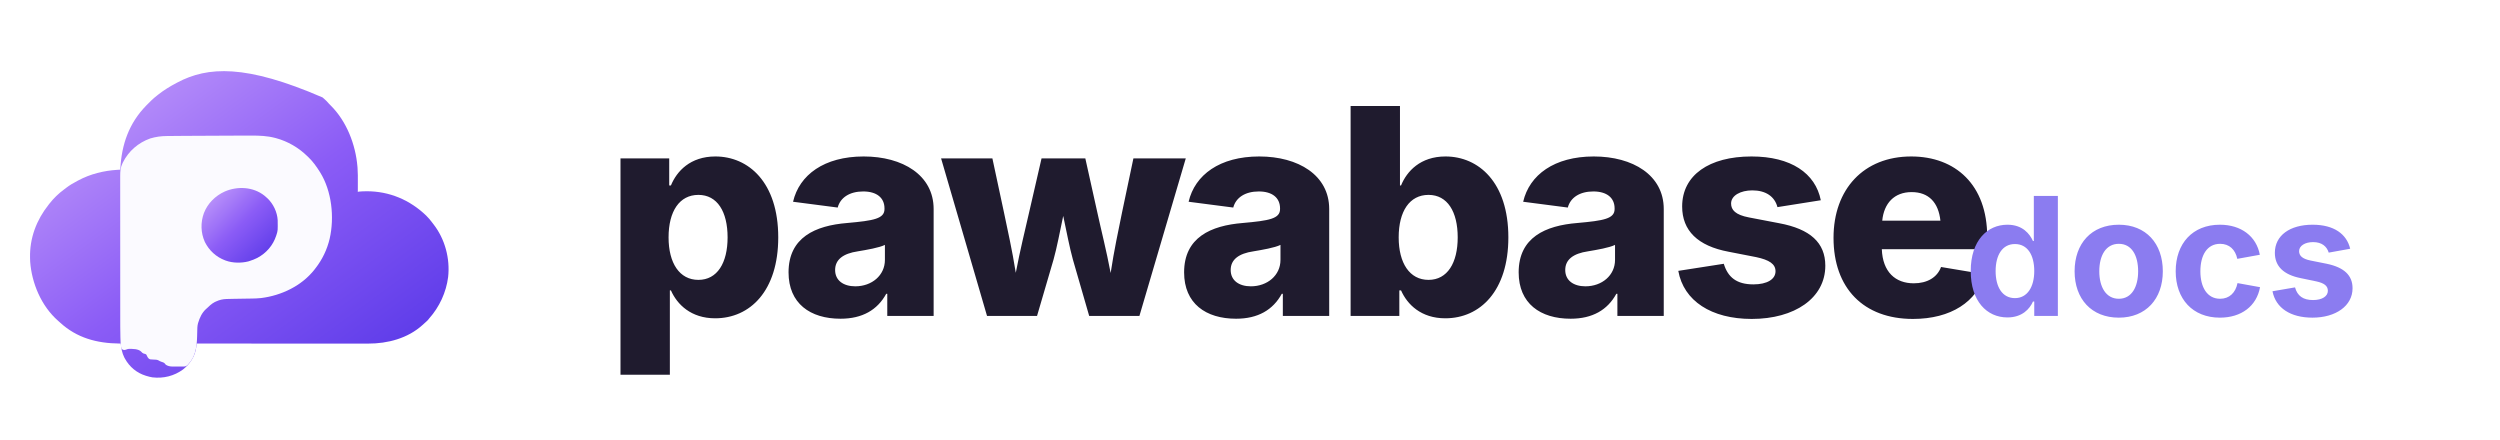
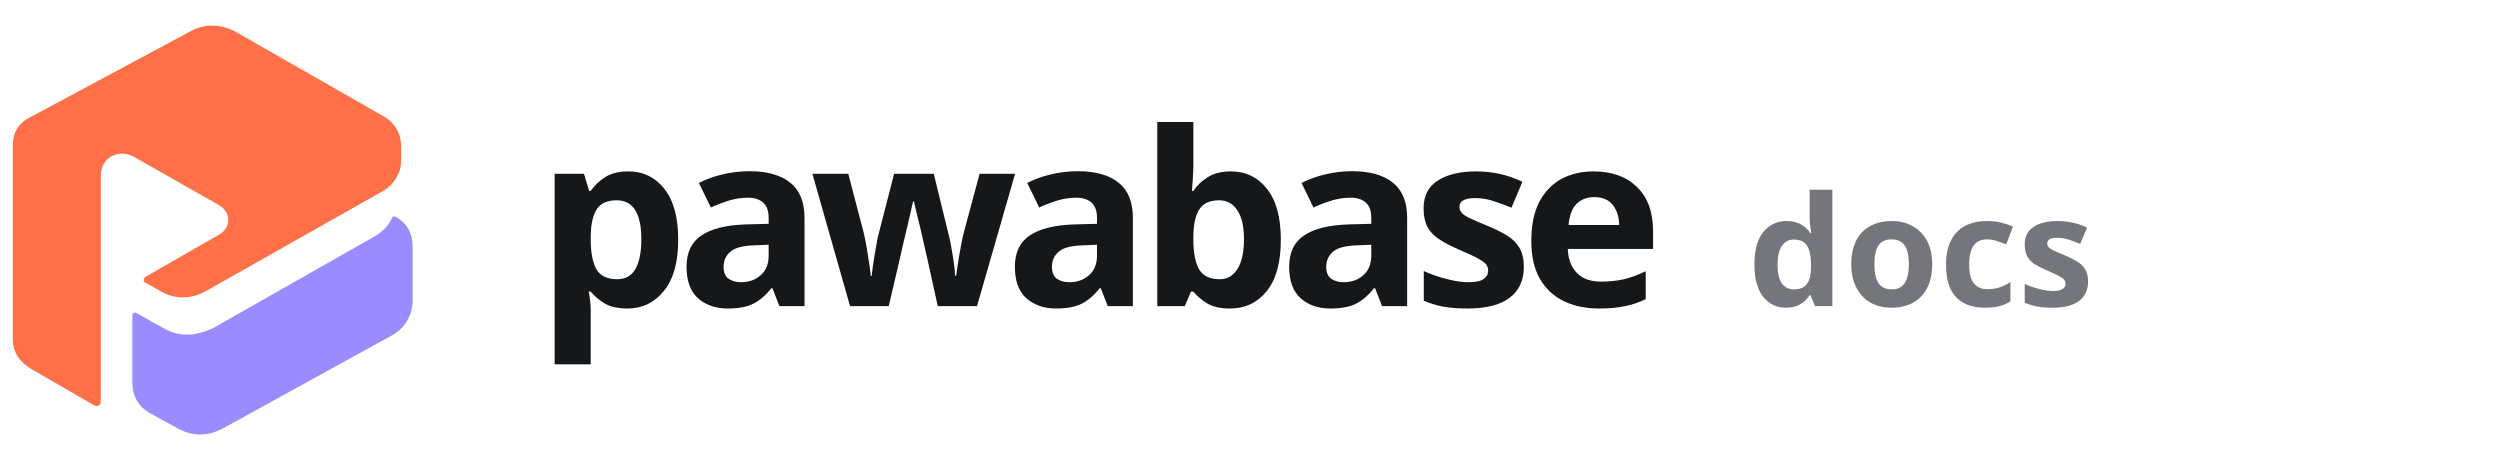
- <svg xmlns="http://www.w3.org/2000/svg" viewBox="0 0 182 32" height="32">
-   <defs>
-     <linearGradient id="pawaGrad" x1="0%" y1="0%" x2="100%" y2="100%">
-       <stop offset="0%" stop-color="#c9a4fb" />
-       <stop offset="50%" stop-color="#8b5cf6" />
-       <stop offset="100%" stop-color="#5334e6" />
-     </linearGradient>
-   </defs>
-   <g transform="scale(0.0280702) translate(-66,-4)">
-     <path d="M0 0 C1.37 1.20 2.75 2.39 4.14 3.58 C8.38 7.25 12.15 11.05 15.77 15.34 C17.56 17.38 19.44 19.25 21.39 21.14 C62.44 61.88 85.79 122.38 90.51 179.33 C90.56 179.85 90.56 179.85 90.78 182.49 C91.74 195.43 91.62 208.36 91.57 221.33 C91.57 223.66 91.56 226.00 91.56 228.34 C91.55 234.00 91.53 239.66 91.51 245.33 C92.17 245.00 92.83 244.67 93.51 244.33 C96.00 244.09 98.46 243.90 100.95 243.77 C101.70 243.72 102.46 243.68 103.24 243.64 C162.58 240.70 217.22 260.40 261.64 299.83 C263.27 301.32 264.89 302.82 266.51 304.33 C267.25 305.01 267.99 305.70 268.75 306.40 C274.87 312.29 280.06 318.78 285.16 325.54 C286.02 326.68 286.89 327.81 287.77 328.94 C317.60 367.28 331.04 417.77 325.74 465.86 C320.58 505.85 303.20 543.30 276.51 573.33 C276.17 573.76 276.17 573.76 274.43 575.97 C272.71 578.09 271.03 579.77 268.95 581.52 C265.67 584.30 262.52 587.19 259.39 590.14 C221.14 624.86 169.04 638.53 118.45 638.45 C116.53 638.45 114.60 638.45 112.68 638.45 C107.42 638.45 102.15 638.45 96.89 638.44 C91.21 638.44 85.52 638.44 79.84 638.44 C69.99 638.44 60.15 638.44 50.31 638.43 C36.08 638.43 21.85 638.42 7.63 638.42 C-15.46 638.42 -38.55 638.41 -61.64 638.40 C-84.06 638.39 -106.48 638.39 -128.91 638.38 C-129.60 638.38 -130.29 638.38 -131.00 638.38 C-137.95 638.38 -144.89 638.38 -151.84 638.38 C-210.06 638.37 -268.27 638.35 -326.49 638.33 C-326.61 639.40 -326.73 640.46 -326.85 641.56 C-327.02 642.99 -327.19 644.42 -327.36 645.86 C-327.43 646.56 -327.51 647.25 -327.59 647.98 C-330.34 670.99 -343.67 691.04 -361.49 705.33 C-384.77 722.47 -412.40 729.33 -441.10 726.03 C-446.34 725.19 -451.41 723.88 -456.49 722.33 C-457.17 722.12 -457.85 721.92 -458.55 721.71 C-482.02 714.44 -500.68 698.82 -512.49 677.33 C-513.06 676.29 -513.63 675.26 -514.22 674.20 C-519.91 662.96 -521.99 650.72 -523.49 638.33 C-524.54 638.32 -525.59 638.31 -526.67 638.30 C-585.13 637.69 -637.32 623.91 -681.09 583.54 C-682.71 582.04 -684.35 580.57 -686.01 579.12 C-729.03 541.40 -754.10 482.35 -758.24 426.02 C-758.35 423.45 -758.43 420.89 -758.49 418.33 C-758.51 417.57 -758.53 416.81 -758.55 416.02 C-759.78 365.13 -742.00 317.93 -710.49 278.33 C-709.84 277.47 -709.19 276.62 -708.52 275.74 C-697.65 261.76 -684.49 249.01 -670.19 238.58 C-668.41 237.27 -666.67 235.93 -664.93 234.57 C-655.64 227.45 -645.84 221.75 -635.49 216.33 C-634.82 215.97 -634.16 215.61 -633.47 215.25 C-602.33 198.58 -567.18 189.86 -532.02 187.78 C-531.29 187.74 -530.56 187.69 -529.81 187.65 C-528.04 187.54 -526.26 187.43 -524.49 187.33 C-524.44 186.43 -524.40 185.53 -524.35 184.60 C-521.15 122.17 -501.94 66.88 -457.49 21.33 C-456.83 20.65 -456.17 19.97 -455.49 19.26 C-447.20 10.75 -438.93 2.56 -429.49 -4.67 C-428.55 -5.43 -427.60 -6.19 -426.63 -6.97 C-411.68 -18.85 -395.36 -28.77 -378.49 -37.67 C-377.82 -38.03 -377.16 -38.38 -376.48 -38.74 C-297.79 -80.44 -199.15 -86.26 0 0 Z " fill="url(#pawaGrad)" transform="translate(902.4883,256.6719)" />
-     <path d="M0 0 C0.77 -0.00 1.54 -0.00 2.33 -0.00 C3.09 -0.01 3.86 -0.01 4.65 -0.01 C10.00 -0.02 15.36 -0.04 20.72 -0.06 C27.30 -0.08 33.89 -0.10 40.48 -0.10 C43.85 -0.10 47.23 -0.10 50.60 -0.12 C71.02 -0.22 91.52 0.59 111.38 5.79 C112.35 6.04 113.32 6.29 114.32 6.55 C144.82 14.83 172.84 31.17 195.38 53.23 C196.30 54.10 197.22 54.97 198.17 55.86 C209.66 66.95 218.92 79.73 227.38 93.23 C227.57 93.53 227.57 93.53 228.53 95.04 C258.88 143.80 266.05 211.79 253.38 267.23 C246.76 295.34 234.22 321.53 216.38 344.23 C215.68 345.15 214.97 346.08 214.25 347.03 C181.02 389.53 128.27 414.73 75.38 421.23 C67.39 422.11 59.45 422.41 51.42 422.51 C50.19 422.53 48.97 422.55 47.70 422.56 C43.80 422.62 39.90 422.68 36.00 422.73 C25.79 422.87 15.59 423.02 5.38 423.23 C4.72 423.24 4.06 423.25 3.38 423.27 C-1.21 423.35 -5.81 423.47 -10.41 423.59 C-11.59 423.62 -12.77 423.64 -13.98 423.67 C-23.97 423.97 -32.60 425.97 -41.62 430.23 C-42.72 430.74 -43.82 431.26 -44.95 431.79 C-52.95 436.06 -59.19 441.95 -65.62 448.23 C-66.28 448.81 -66.94 449.39 -67.61 450.00 C-77.79 459.25 -83.77 472.25 -87.62 485.23 C-87.72 485.55 -87.72 485.55 -88.21 487.16 C-89.97 493.90 -89.97 500.72 -90.08 507.64 C-90.15 511.31 -90.25 514.99 -90.35 518.66 C-90.37 519.39 -90.39 520.13 -90.41 520.88 C-91.20 547.49 -94.19 573.30 -113.62 593.23 C-114.46 594.09 -115.30 594.95 -116.16 595.83 C-120.22 599.16 -124.24 598.93 -129.30 598.86 C-129.76 598.86 -129.76 598.86 -132.10 598.86 C-134.05 598.86 -136.00 598.85 -137.95 598.82 C-140.91 598.79 -143.88 598.80 -146.84 598.82 C-148.74 598.82 -150.64 598.81 -152.55 598.79 C-153.42 598.80 -154.30 598.80 -155.20 598.81 C-161.31 598.69 -166.37 597.44 -171.62 594.23 C-172.24 593.40 -172.86 592.58 -173.50 591.73 C-176.43 588.28 -179.61 587.57 -183.85 586.20 C-186.28 585.35 -188.09 584.40 -190.25 583.04 C-194.42 580.78 -198.55 580.92 -203.18 580.79 C-212.40 580.49 -212.40 580.49 -215.93 578.16 C-218.29 575.59 -219.19 574.18 -220.50 571.10 C-222.08 567.48 -222.08 567.48 -224.55 566.33 C-226.11 565.91 -227.67 565.52 -229.24 565.13 C-232.16 564.02 -233.36 562.54 -235.43 560.23 C-243.25 552.70 -257.33 552.97 -267.67 553.09 C-270.11 553.26 -272.08 553.88 -274.31 554.85 C-277.58 556.07 -278.47 556.26 -282.06 555.54 C-284.62 554.23 -284.62 554.23 -286.62 552.23 C-288.86 543.72 -289.03 534.84 -289.24 526.09 C-289.28 524.70 -289.31 523.31 -289.35 521.91 C-289.80 504.39 -289.77 486.85 -289.77 469.32 C-289.77 464.23 -289.77 459.15 -289.78 454.06 C-289.79 444.15 -289.79 434.24 -289.79 424.33 C-289.79 416.28 -289.79 408.22 -289.79 400.17 C-289.80 377.28 -289.81 354.39 -289.81 331.49 C-289.81 330.27 -289.81 329.04 -289.81 327.77 C-289.81 326.54 -289.81 325.31 -289.81 324.05 C-289.81 304.06 -289.82 284.06 -289.83 264.07 C-289.84 243.49 -289.85 222.91 -289.85 202.32 C-289.85 190.79 -289.85 179.25 -289.86 167.72 C-289.87 157.92 -289.87 148.12 -289.87 138.32 C-289.86 133.32 -289.86 128.33 -289.87 123.33 C-289.88 118.76 -289.88 114.18 -289.87 109.61 C-289.87 107.96 -289.87 106.30 -289.88 104.65 C-289.91 92.90 -289.25 82.55 -284.00 71.85 C-283.64 71.12 -283.29 70.39 -282.93 69.64 C-268.37 40.19 -242.80 18.16 -211.93 7.29 C-198.01 3.03 -183.67 1.12 -169.14 1.02 C-168.23 1.01 -167.33 1.00 -166.40 0.99 C-163.39 0.96 -160.38 0.94 -157.38 0.91 C-155.19 0.89 -153.01 0.87 -150.82 0.85 C-143.61 0.78 -136.40 0.72 -129.18 0.66 C-126.68 0.64 -124.17 0.62 -121.66 0.60 C-81.11 0.28 -40.55 0.07 0 0 Z " fill="#fbfaff" transform="translate(667.6216,355.7729)" />
-     <path d="M0 0 C1.81 1.55 3.60 3.11 5.38 4.69 C5.76 5.03 5.76 5.03 7.71 6.74 C23.00 21.01 33.39 42.72 34.54 63.62 C34.91 90.83 34.91 90.83 31.38 101.69 C31.28 102.00 31.28 102.00 30.77 103.59 C22.60 128.97 5.04 149.25 -18.48 161.65 C-24.99 164.93 -31.66 167.53 -38.62 169.69 C-39.72 170.03 -40.82 170.37 -41.95 170.72 C-59.98 175.24 -82.05 175.02 -99.62 168.69 C-100.30 168.45 -100.97 168.20 -101.66 167.96 C-124.92 159.29 -143.40 142.29 -154.39 120.12 C-165.09 96.41 -165.71 69.86 -156.88 45.50 C-147.07 19.99 -127.28 0.48 -102.62 -10.69 C-69.66 -25.02 -28.73 -22.89 0 0 Z " fill="url(#pawaGrad)" transform="translate(751.625,511.3125)" />
+ <svg xmlns="http://www.w3.org/2000/svg" viewBox="0 0 196 36" role="img" aria-label="Pawabase docs">
+   <g transform="translate(1 2) scale(.075)">
+     <path fill="#FF7049" d="M232 6 386 94c13 7 20 18 20 33v13c0 14-7 26-19 33L203 277c-16 9-32 10-48 1l-16-9c-3-1-3-5 1-7l75-43c13-7 14-23 1-31l-88-50c-16-10-36-1-36 19v236c0 4-3 6-7 4l-64-37C7 352 0 342 0 327V125c0-13 6-23 18-29L184 7c15-9 32-9 48-1Z" />
+     <path fill="#9A8CFF" d="M396 202c1-3 3-3 6-1 10 6 16 16 16 30v56c0 15-7 28-20 36L220 421c-15 8-30 9-46 1l-31-17c-12-7-18-18-18-32v-69c0-4 2-5 5-3l27 15c17 10 34 9 53 0l169-96c8-5 14-11 17-18Z" />
  </g>
-   <text x="44" y="23" font-family="Plus Jakarta Sans, Inter, Segoe UI, Helvetica, Arial, sans-serif" font-size="21" font-weight="800" letter-spacing="-0.8" fill="#1f1b2e">pawabase</text>
-   <text x="143" y="23" font-family="Plus Jakarta Sans, Inter, Segoe UI, Helvetica, Arial, sans-serif" font-size="12" font-weight="700" fill="#8b7cf0">docs</text>
+   <text x="42" y="24" fill="#161719" font-family="Plus Jakarta Sans, system-ui, sans-serif" font-size="19" font-weight="700" letter-spacing="-1">pawabase</text>
+   <text x="137" y="24" fill="#74767C" font-family="Plus Jakarta Sans, system-ui, sans-serif" font-size="12" font-weight="600">docs</text>
</svg>
